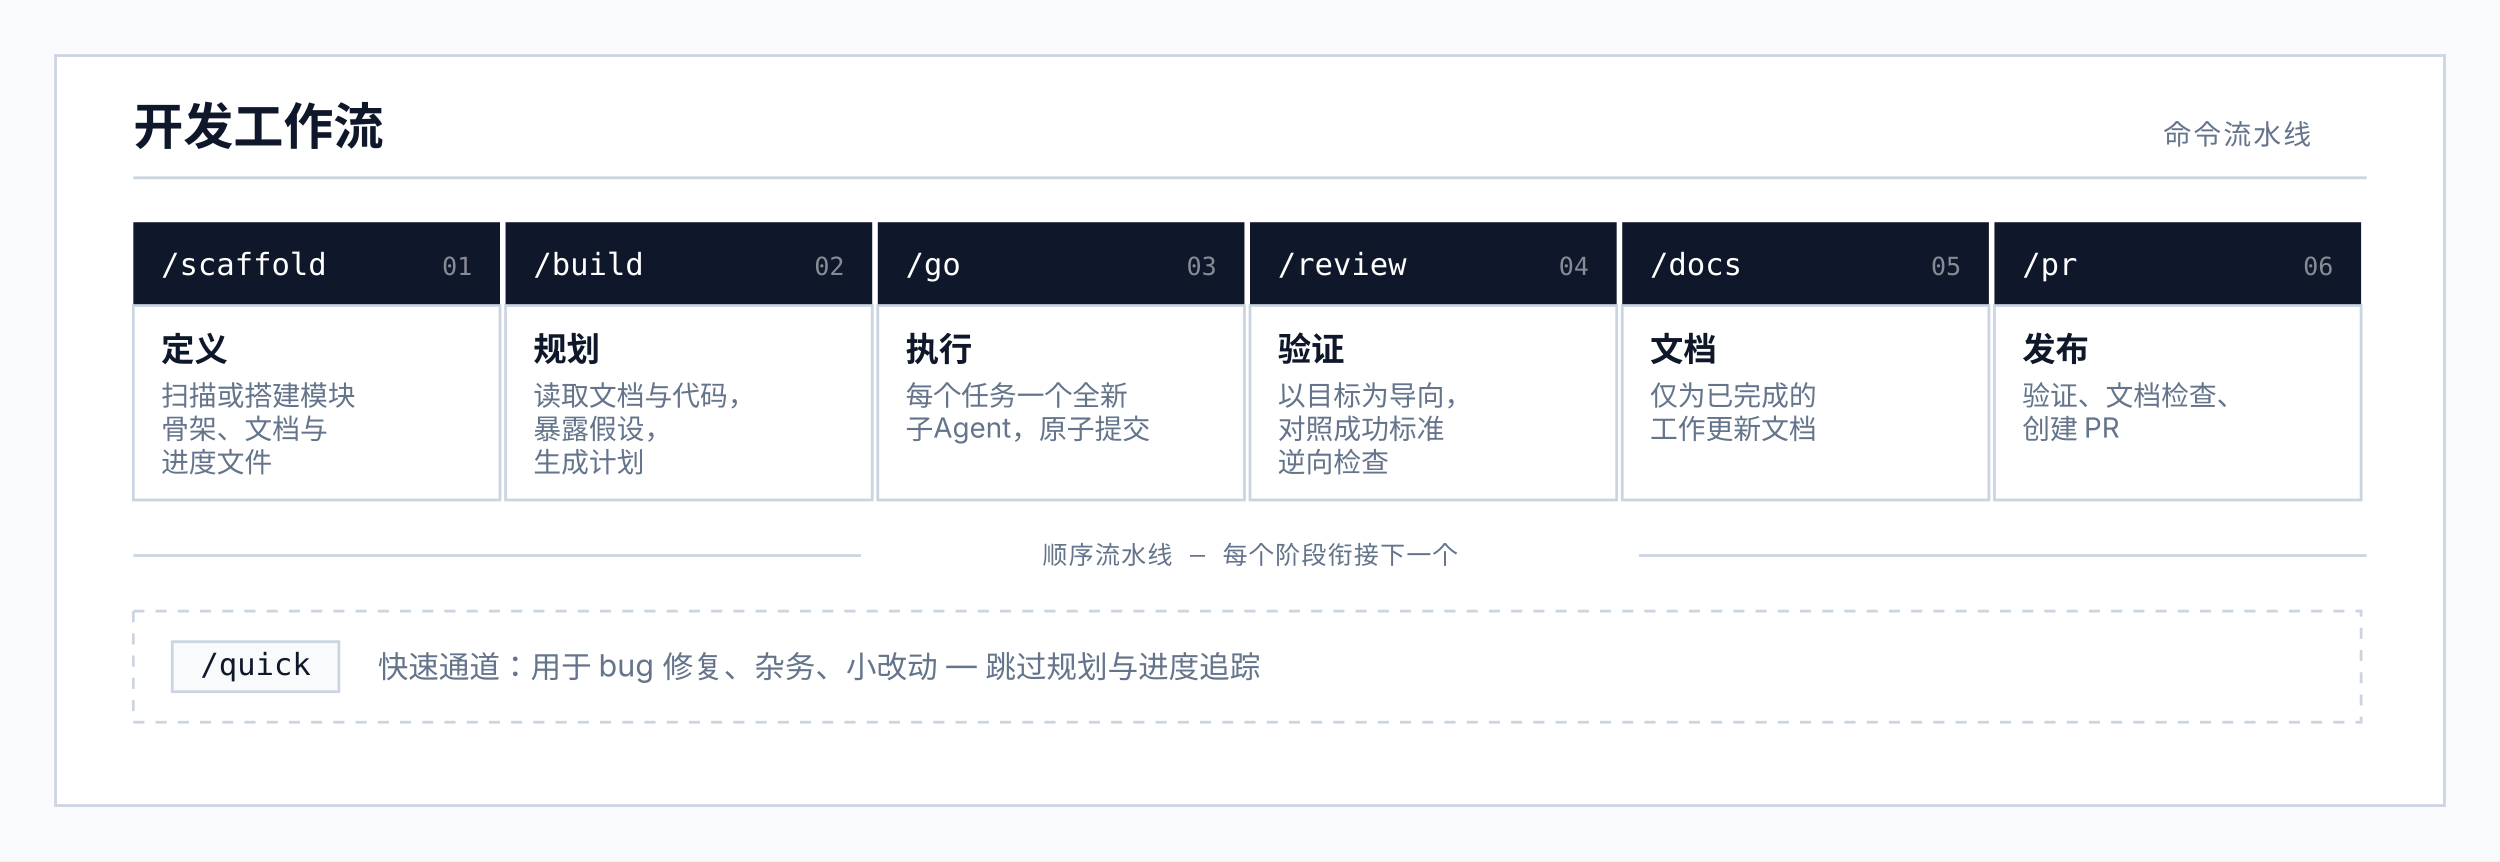
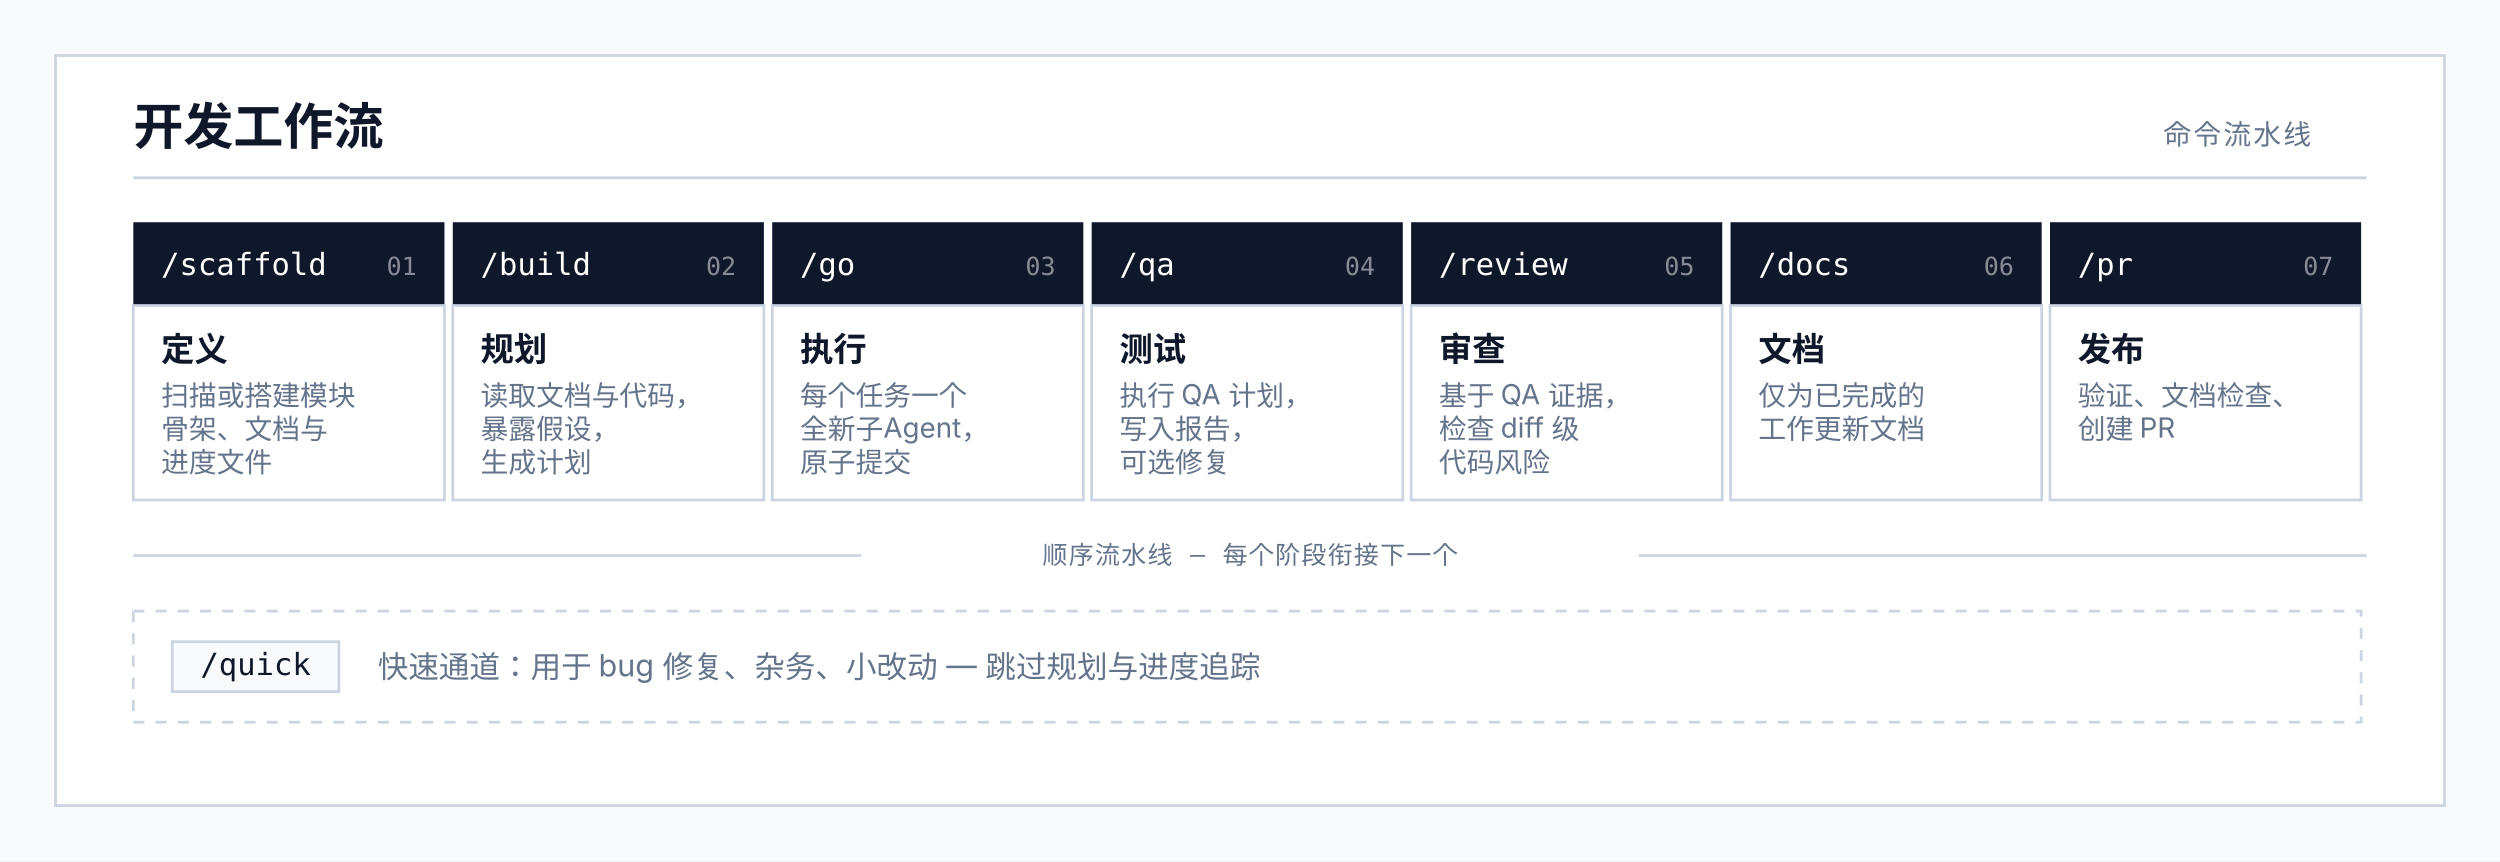
<svg xmlns="http://www.w3.org/2000/svg" viewBox="0 0 900 310" width="900" height="310">
  <defs>
    <style>
      .title { font-family: 'PingFang SC', 'Hiragino Sans GB', 'Microsoft YaHei', 'Inter', system-ui, sans-serif; font-size: 18px; font-weight: 600; fill: #0f172a; }
      .subtitle { font-family: 'PingFang SC', 'Hiragino Sans GB', 'Microsoft YaHei', 'Inter', system-ui, sans-serif; font-size: 10px; font-weight: 500; fill: #64748b; letter-spacing: 0.08em; }
      .cmd { font-family: 'Consolas', 'Monaco', monospace; font-size: 11px; font-weight: 500; fill: #ffffff; }
      .num { font-family: 'Consolas', 'Monaco', monospace; font-size: 9px; fill: rgba(255,255,255,0.5); }
      .action { font-family: 'PingFang SC', 'Hiragino Sans GB', 'Microsoft YaHei', 'Inter', system-ui, sans-serif; font-size: 12px; font-weight: 600; fill: #0f172a; }
      .desc { font-family: 'PingFang SC', 'Hiragino Sans GB', 'Microsoft YaHei', 'Inter', system-ui, sans-serif; font-size: 10px; fill: #64748b; }
      .pipe-label { font-family: 'PingFang SC', 'Consolas', 'Monaco', monospace; font-size: 9px; fill: #64748b; letter-spacing: 0.05em; }
      .quick-badge { font-family: 'Consolas', 'Monaco', monospace; font-size: 11px; font-weight: 500; fill: #0f172a; }
      .quick-desc { font-family: 'PingFang SC', 'Hiragino Sans GB', 'Microsoft YaHei', 'Inter', system-ui, sans-serif; font-size: 11px; fill: #64748b; }
    </style>
  </defs>
  <rect width="900" height="310" fill="#f8fafc" />
  <rect x="20" y="20" width="860" height="270" fill="#ffffff" stroke="#cbd5e1" stroke-width="1" />
  <text x="48" y="52" class="title">开发工作流</text>
  <text x="832" y="52" class="subtitle" text-anchor="end">命令流水线</text>
  <line x1="48" y1="64" x2="852" y2="64" stroke="#cbd5e1" stroke-width="1" />
-   <rect x="48" y="80" width="132" height="30" fill="#0f172a" />
+   <rect x="48" y="80" width="112" height="30" fill="#0f172a" />
  <text x="58" y="99" class="cmd">/scaffold</text>
-   <text x="170" y="99" class="num" text-anchor="end">01</text>
-   <rect x="48" y="110" width="132" height="70" fill="#ffffff" stroke="#cbd5e1" stroke-width="1" />
+   <text x="150" y="99" class="num" text-anchor="end">01</text>
+   <rect x="48" y="110" width="112" height="70" fill="#ffffff" stroke="#cbd5e1" stroke-width="1" />
  <text x="58" y="130" class="action">定义</text>
  <text x="58" y="146" class="desc">扫描或搭建模块</text>
  <text x="58" y="158" class="desc">骨架、文档与</text>
  <text x="58" y="170" class="desc">进度文件</text>
-   <rect x="182" y="80" width="132" height="30" fill="#0f172a" />
-   <text x="192" y="99" class="cmd">/build</text>
-   <text x="304" y="99" class="num" text-anchor="end">02</text>
-   <rect x="182" y="110" width="132" height="70" fill="#ffffff" stroke="#cbd5e1" stroke-width="1" />
-   <text x="192" y="130" class="action">规划</text>
-   <text x="192" y="146" class="desc">读取文档与代码，</text>
-   <text x="192" y="158" class="desc">暴露假设，</text>
-   <text x="192" y="170" class="desc">生成计划</text>
-   <rect x="316" y="80" width="132" height="30" fill="#0f172a" />
-   <text x="326" y="99" class="cmd">/go</text>
-   <text x="438" y="99" class="num" text-anchor="end">03</text>
-   <rect x="316" y="110" width="132" height="70" fill="#ffffff" stroke="#cbd5e1" stroke-width="1" />
-   <text x="326" y="130" class="action">执行</text>
-   <text x="326" y="146" class="desc">每个任务一个全新</text>
-   <text x="326" y="158" class="desc">子Agent，原子提交</text>
-   <rect x="450" y="80" width="132" height="30" fill="#0f172a" />
-   <text x="460" y="99" class="cmd">/review</text>
-   <text x="572" y="99" class="num" text-anchor="end">04</text>
-   <rect x="450" y="110" width="132" height="70" fill="#ffffff" stroke="#cbd5e1" stroke-width="1" />
-   <text x="460" y="130" class="action">验证</text>
-   <text x="460" y="146" class="desc">以目标为导向，</text>
-   <text x="460" y="158" class="desc">对照成功标准</text>
-   <text x="460" y="170" class="desc">逆向检查</text>
-   <rect x="584" y="80" width="132" height="30" fill="#0f172a" />
-   <text x="594" y="99" class="cmd">/docs</text>
-   <text x="706" y="99" class="num" text-anchor="end">05</text>
-   <rect x="584" y="110" width="132" height="70" fill="#ffffff" stroke="#cbd5e1" stroke-width="1" />
-   <text x="594" y="130" class="action">文档</text>
-   <text x="594" y="146" class="desc">仅为已完成的</text>
-   <text x="594" y="158" class="desc">工作更新文档</text>
-   <rect x="718" y="80" width="132" height="30" fill="#0f172a" />
-   <text x="728" y="99" class="cmd">/pr</text>
-   <text x="840" y="99" class="num" text-anchor="end">06</text>
-   <rect x="718" y="110" width="132" height="70" fill="#ffffff" stroke="#cbd5e1" stroke-width="1" />
-   <text x="728" y="130" class="action">发布</text>
-   <text x="728" y="146" class="desc">验证、文档检查、</text>
-   <text x="728" y="158" class="desc">创建 PR</text>
+   <rect x="163" y="80" width="112" height="30" fill="#0f172a" />
+   <text x="173" y="99" class="cmd">/build</text>
+   <text x="265" y="99" class="num" text-anchor="end">02</text>
+   <rect x="163" y="110" width="112" height="70" fill="#ffffff" stroke="#cbd5e1" stroke-width="1" />
+   <text x="173" y="130" class="action">规划</text>
+   <text x="173" y="146" class="desc">读取文档与代码，</text>
+   <text x="173" y="158" class="desc">暴露假设，</text>
+   <text x="173" y="170" class="desc">生成计划</text>
+   <rect x="278" y="80" width="112" height="30" fill="#0f172a" />
+   <text x="288" y="99" class="cmd">/go</text>
+   <text x="380" y="99" class="num" text-anchor="end">03</text>
+   <rect x="278" y="110" width="112" height="70" fill="#ffffff" stroke="#cbd5e1" stroke-width="1" />
+   <text x="288" y="130" class="action">执行</text>
+   <text x="288" y="146" class="desc">每个任务一个</text>
+   <text x="288" y="158" class="desc">全新子Agent，</text>
+   <text x="288" y="170" class="desc">原子提交</text>
+   <rect x="393" y="80" width="112" height="30" fill="#0f172a" />
+   <text x="403" y="99" class="cmd">/qa</text>
+   <text x="495" y="99" class="num" text-anchor="end">04</text>
+   <rect x="393" y="110" width="112" height="70" fill="#ffffff" stroke="#cbd5e1" stroke-width="1" />
+   <text x="403" y="130" class="action">测试</text>
+   <text x="403" y="146" class="desc">执行 QA 计划，</text>
+   <text x="403" y="158" class="desc">写入报告，</text>
+   <text x="403" y="170" class="desc">可选修复</text>
+   <rect x="508" y="80" width="112" height="30" fill="#0f172a" />
+   <text x="518" y="99" class="cmd">/review</text>
+   <text x="610" y="99" class="num" text-anchor="end">05</text>
+   <rect x="508" y="110" width="112" height="70" fill="#ffffff" stroke="#cbd5e1" stroke-width="1" />
+   <text x="518" y="130" class="action">审查</text>
+   <text x="518" y="146" class="desc">基于 QA 证据，</text>
+   <text x="518" y="158" class="desc">检查 diff 级</text>
+   <text x="518" y="170" class="desc">代码风险</text>
+   <rect x="623" y="80" width="112" height="30" fill="#0f172a" />
+   <text x="633" y="99" class="cmd">/docs</text>
+   <text x="725" y="99" class="num" text-anchor="end">06</text>
+   <rect x="623" y="110" width="112" height="70" fill="#ffffff" stroke="#cbd5e1" stroke-width="1" />
+   <text x="633" y="130" class="action">文档</text>
+   <text x="633" y="146" class="desc">仅为已完成的</text>
+   <text x="633" y="158" class="desc">工作更新文档</text>
+   <rect x="738" y="80" width="112" height="30" fill="#0f172a" />
+   <text x="748" y="99" class="cmd">/pr</text>
+   <text x="840" y="99" class="num" text-anchor="end">07</text>
+   <rect x="738" y="110" width="112" height="70" fill="#ffffff" stroke="#cbd5e1" stroke-width="1" />
+   <text x="748" y="130" class="action">发布</text>
+   <text x="748" y="146" class="desc">验证、文档检查、</text>
+   <text x="748" y="158" class="desc">创建 PR</text>
  <line x1="48" y1="200" x2="310" y2="200" stroke="#cbd5e1" stroke-width="1" />
  <text x="450" y="203" class="pipe-label" text-anchor="middle">顺序流水线 — 每个阶段衔接下一个</text>
  <line x1="590" y1="200" x2="852" y2="200" stroke="#cbd5e1" stroke-width="1" />
  <rect x="48" y="220" width="802" height="40" fill="#ffffff" stroke="#cbd5e1" stroke-width="1" stroke-dasharray="4 4" />
  <rect x="62" y="231" width="60" height="18" fill="#f8fafc" stroke="#cbd5e1" stroke-width="1" />
  <text x="92" y="243" class="quick-badge" text-anchor="middle">/quick</text>
  <text x="136" y="244" class="quick-desc">快速通道：用于 bug 修复、杂务、小改动 — 跳过规划与进度追踪</text>
</svg>
